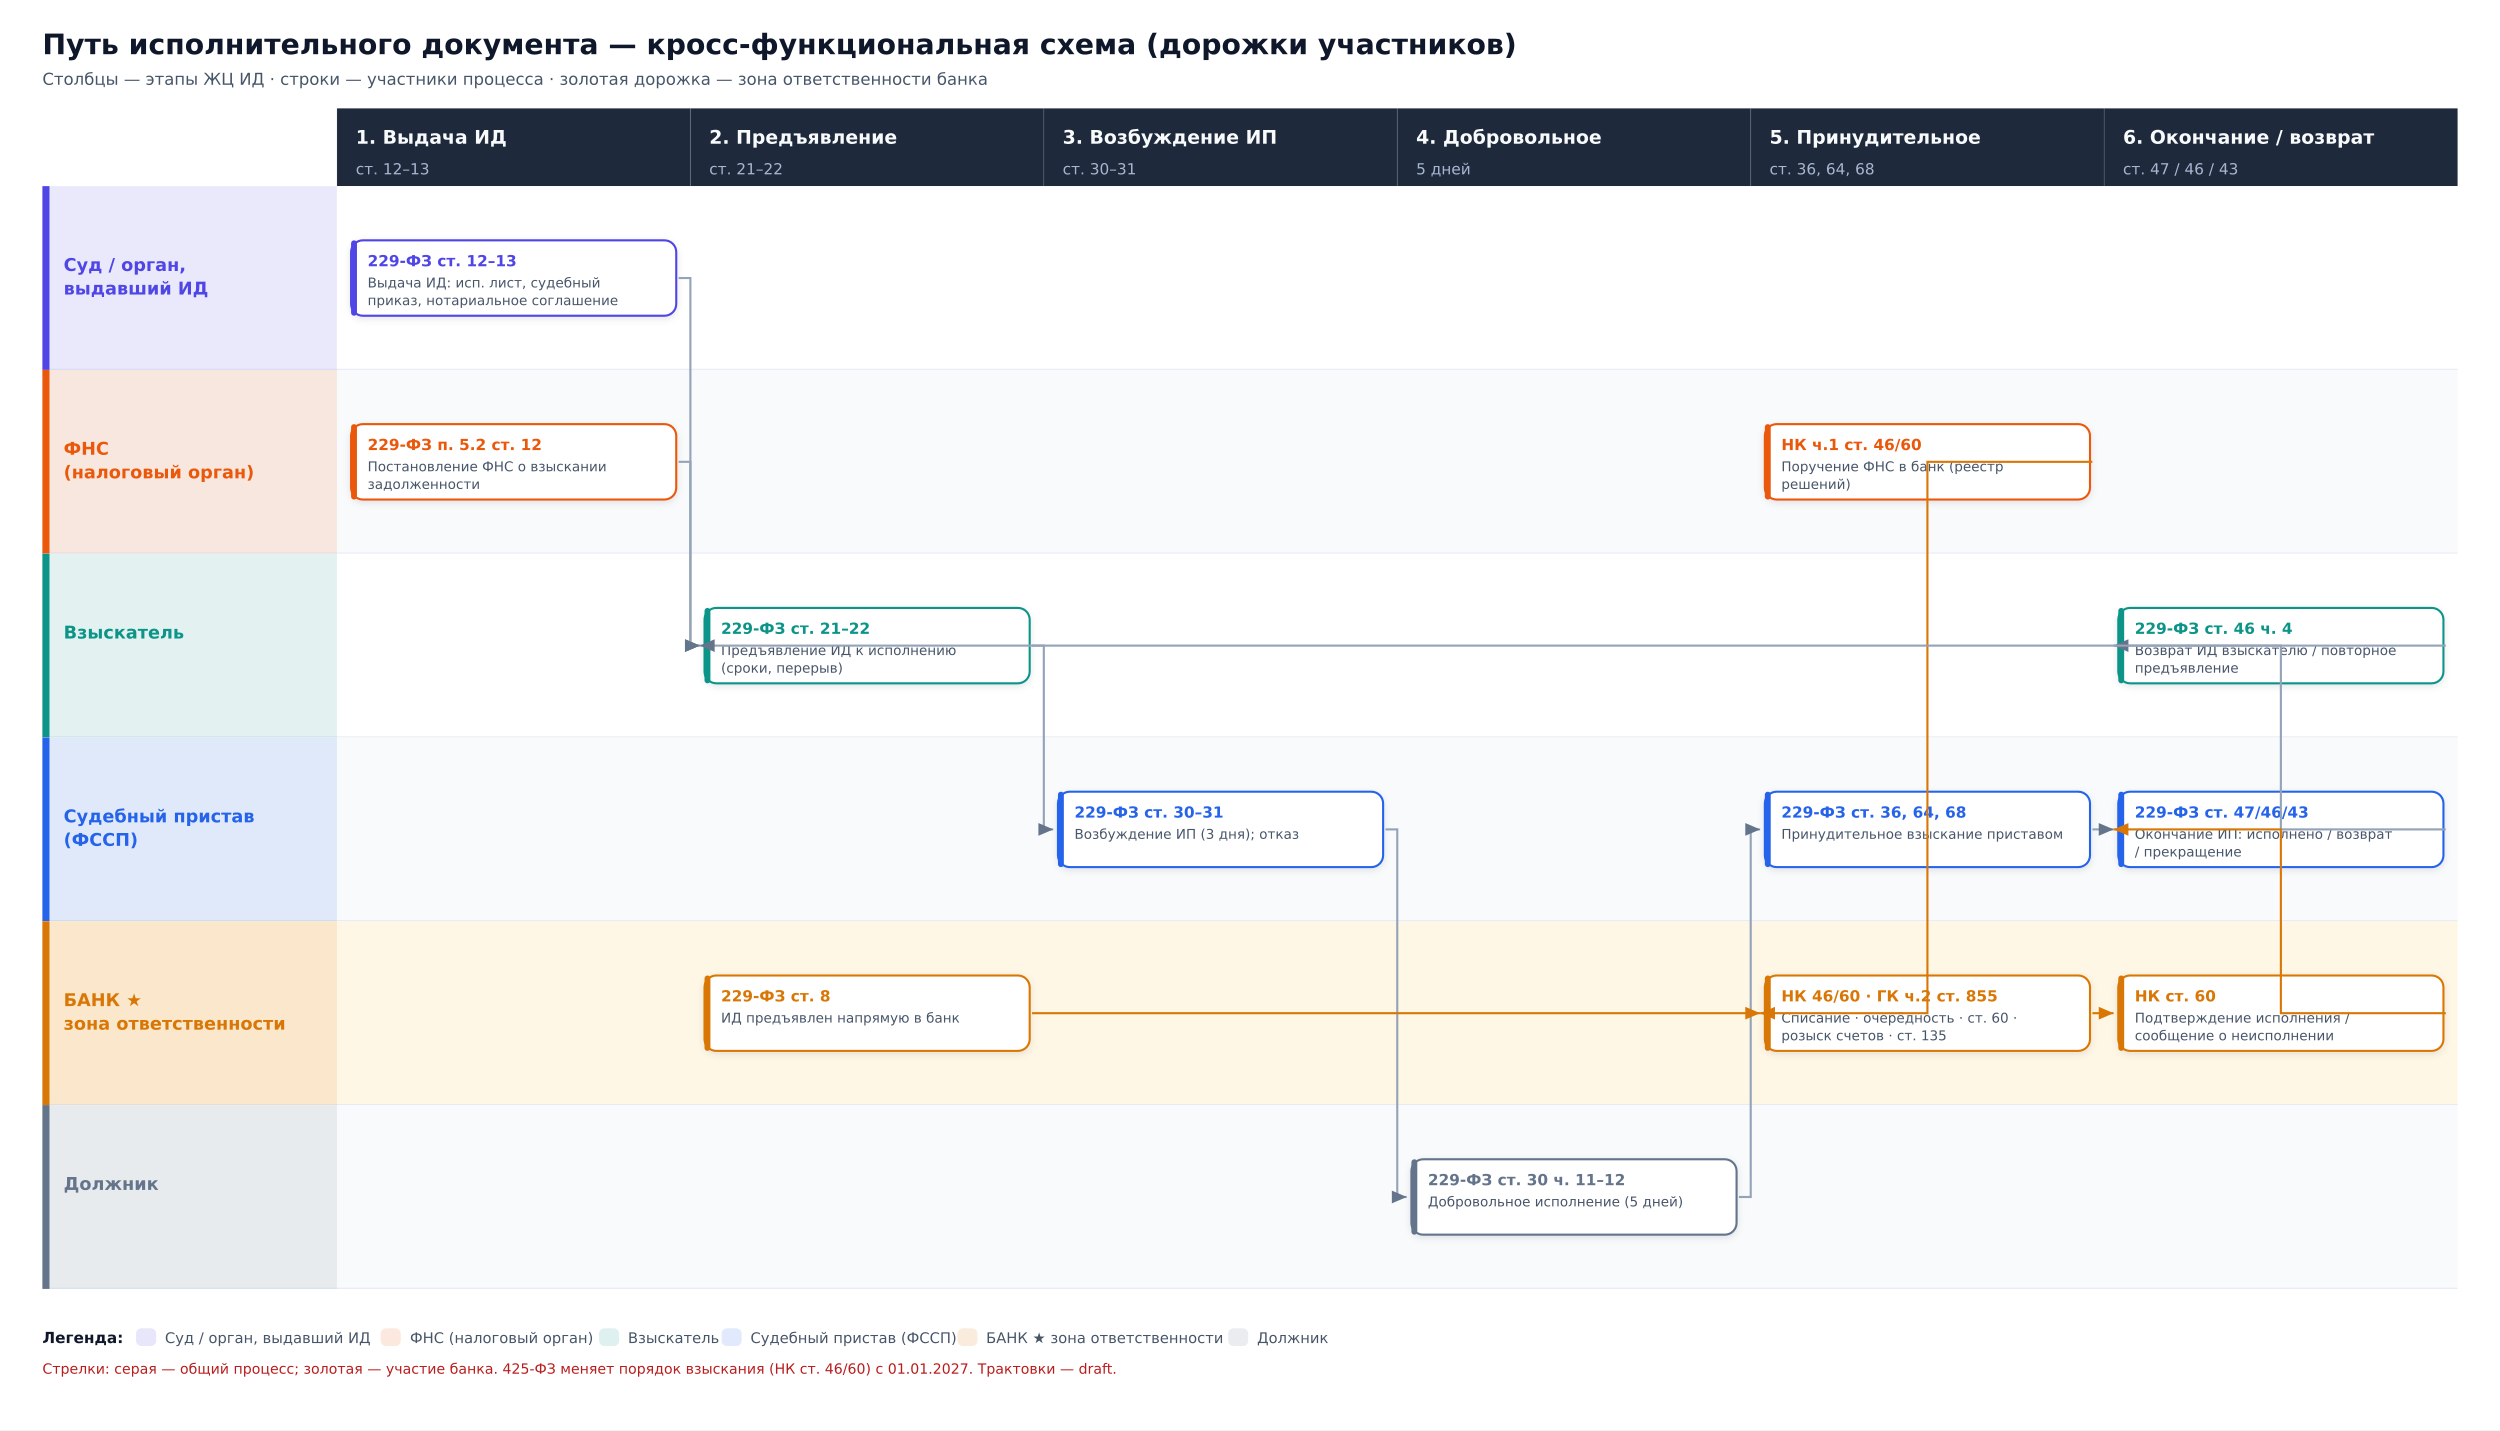
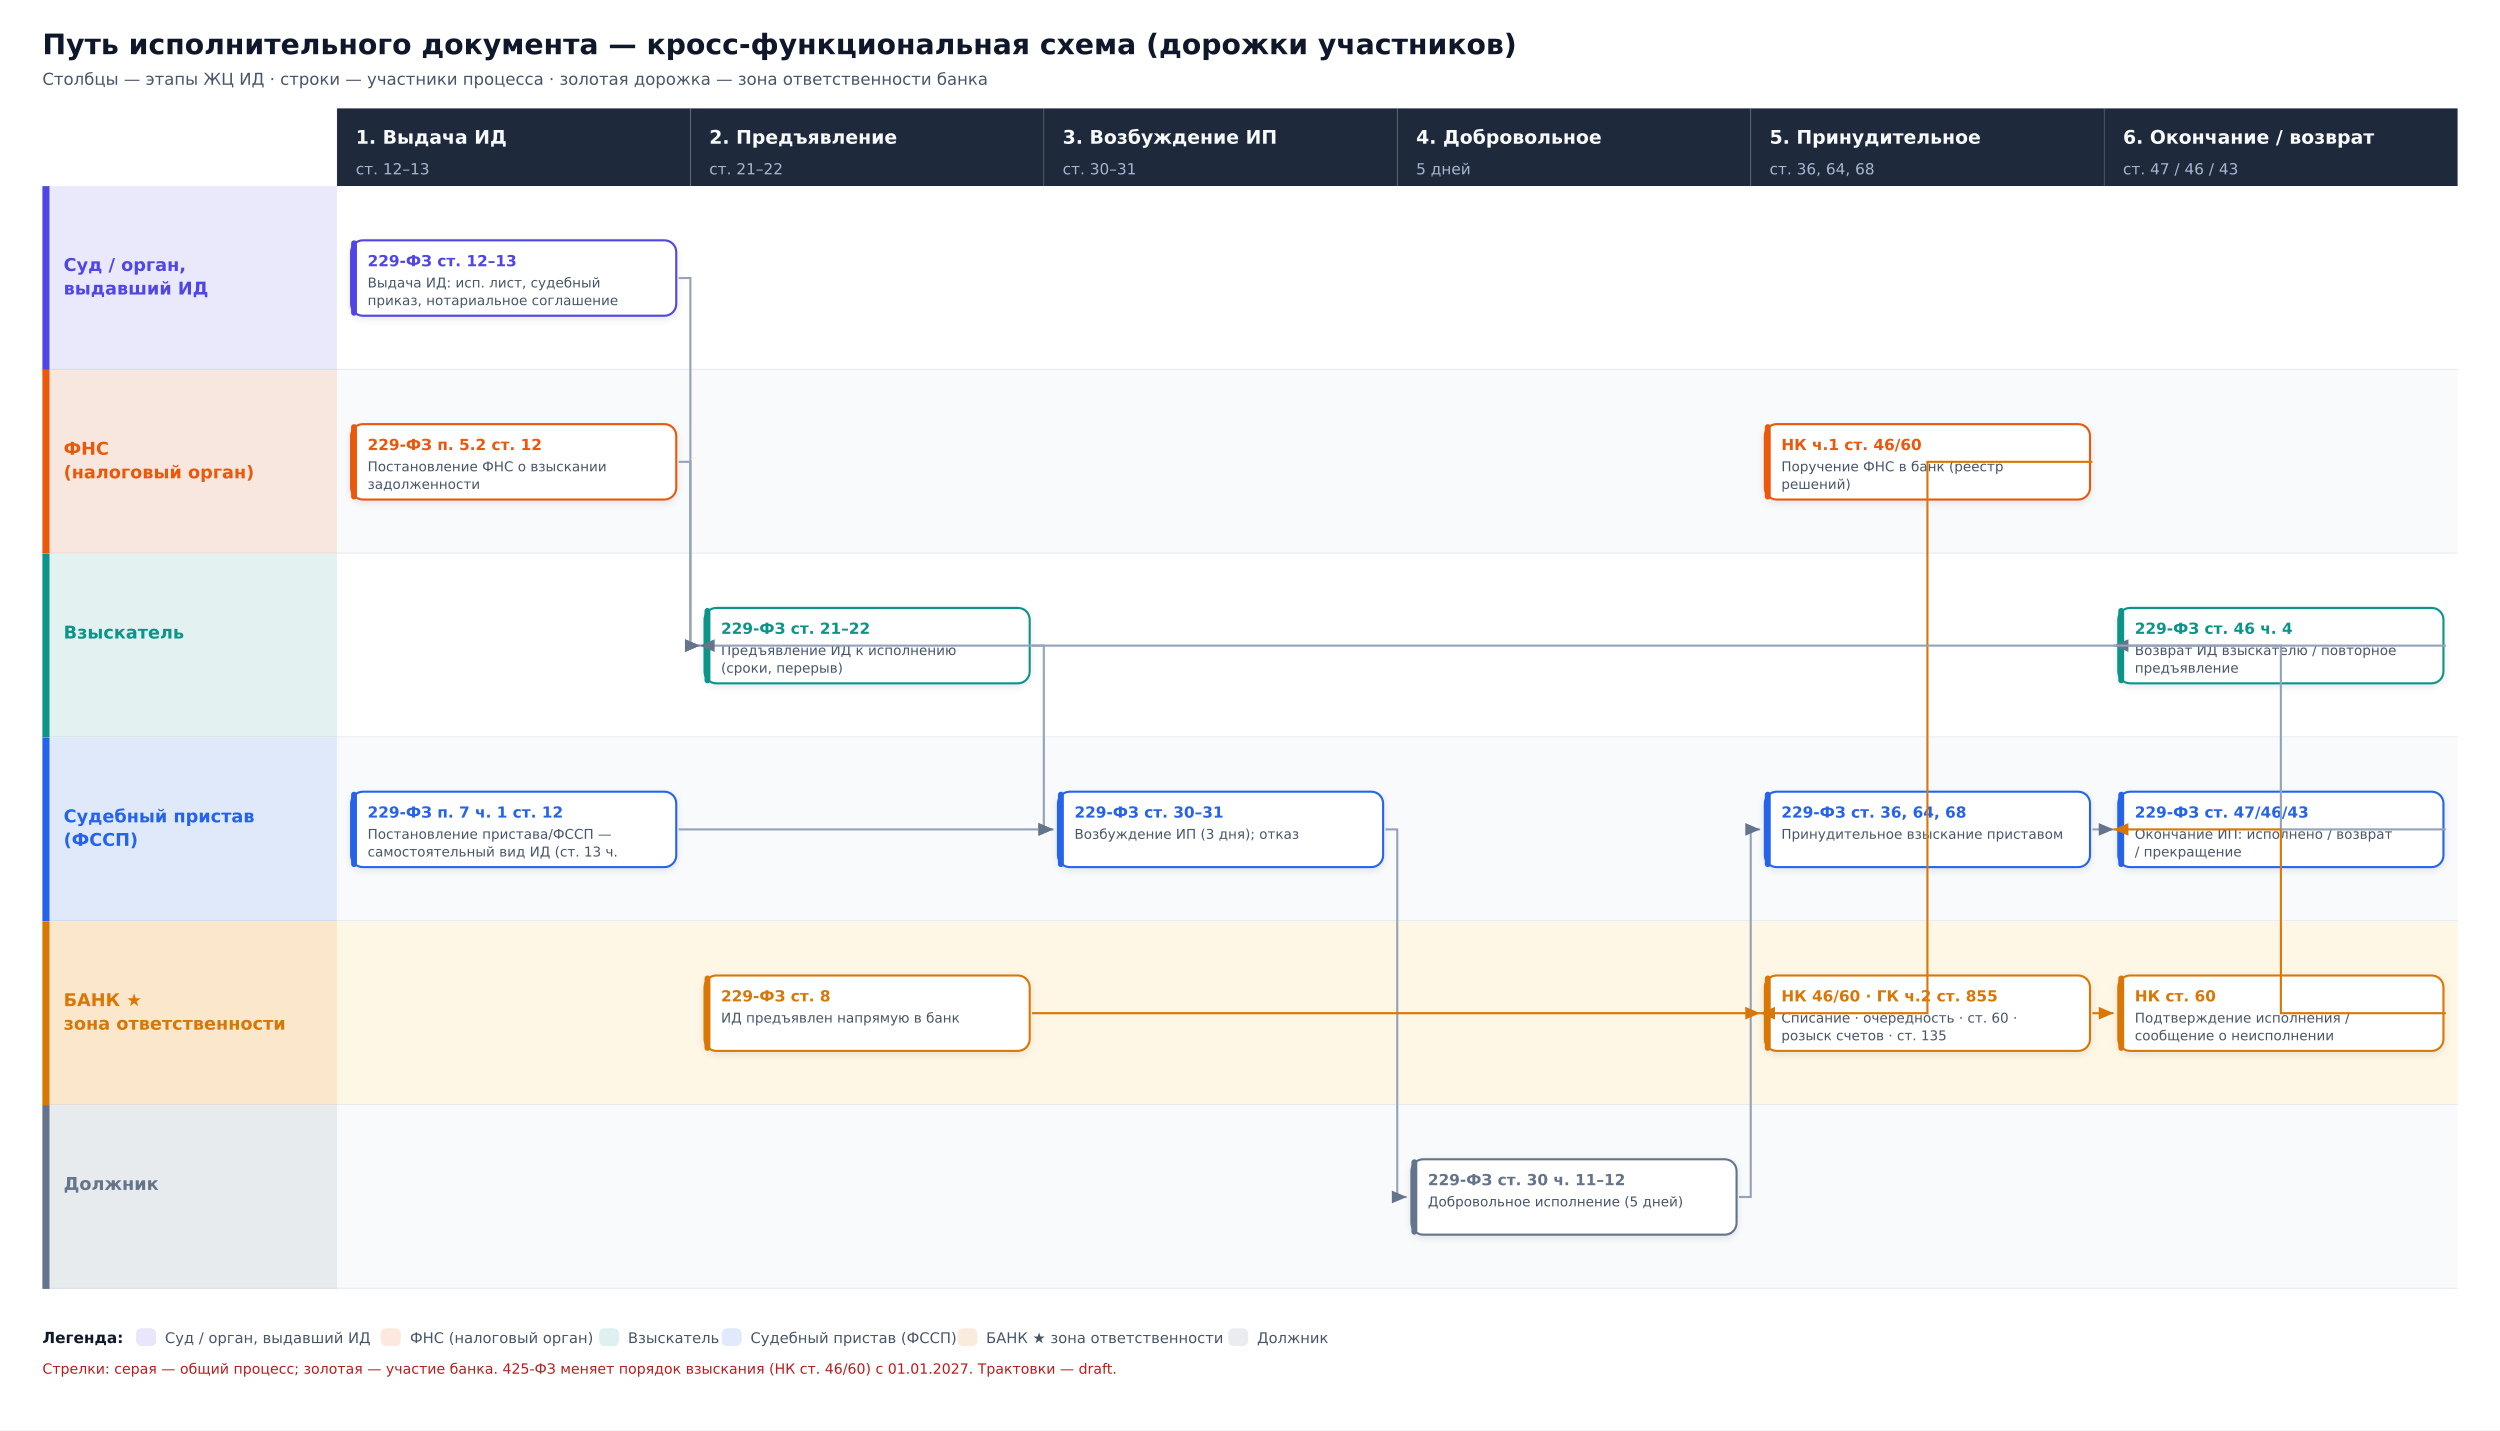
<svg xmlns="http://www.w3.org/2000/svg" width="2122" height="1214" viewBox="0 0 2122 1214" font-family="DejaVu Sans, Arial, sans-serif">
  <defs>
    <filter id="sh" x="-20%" y="-20%" width="140%" height="140%">
      <feDropShadow dx="0" dy="2" stdDeviation="3" flood-color="#0f172a" flood-opacity="0.10" />
    </filter>
    <marker id="ar" markerWidth="9" markerHeight="9" refX="7" refY="3" orient="auto">
      <path d="M0,0 L7,3 L0,6 z" fill="#64748b" />
    </marker>
    <marker id="arb" markerWidth="9" markerHeight="9" refX="7" refY="3" orient="auto">
      <path d="M0,0 L7,3 L0,6 z" fill="#d97706" />
    </marker>
  </defs>
  <rect width="2122" height="1214" fill="#ffffff" />
  <text x="36" y="46" font-family="DejaVu Sans, Arial, sans-serif" font-size="24" fill="#0f172a" font-weight="700" text-anchor="start">Путь исполнительного документа — кросс-функциональная схема (дорожки участников)</text>
  <text x="36" y="72" font-family="DejaVu Sans, Arial, sans-serif" font-size="14" fill="#475569" font-weight="400" text-anchor="start">Столбцы — этапы ЖЦ ИД · строки — участники процесса · золотая дорожка — зона ответственности банка</text>
  <rect x="286" y="92" width="300" height="66" fill="#1e293b" />
  <line x1="286" y1="92" x2="286" y2="1124" stroke="#ffffff" opacity="0.08" />
  <text x="302" y="122" font-family="DejaVu Sans, Arial, sans-serif" font-size="16" fill="#f8fafc" font-weight="700" text-anchor="start">1. Выдача ИД</text>
  <text x="302" y="148" font-family="DejaVu Sans, Arial, sans-serif" font-size="13" fill="#a7b6d0" font-weight="400" text-anchor="start">ст. 12–13</text>
  <rect x="586" y="92" width="300" height="66" fill="#1e293b" />
  <line x1="586" y1="92" x2="586" y2="1124" stroke="#ffffff" opacity="0.08" />
  <text x="602" y="122" font-family="DejaVu Sans, Arial, sans-serif" font-size="16" fill="#f8fafc" font-weight="700" text-anchor="start">2. Предъявление</text>
  <text x="602" y="148" font-family="DejaVu Sans, Arial, sans-serif" font-size="13" fill="#a7b6d0" font-weight="400" text-anchor="start">ст. 21–22</text>
  <rect x="886" y="92" width="300" height="66" fill="#1e293b" />
  <line x1="886" y1="92" x2="886" y2="1124" stroke="#ffffff" opacity="0.08" />
  <text x="902" y="122" font-family="DejaVu Sans, Arial, sans-serif" font-size="16" fill="#f8fafc" font-weight="700" text-anchor="start">3. Возбуждение ИП</text>
  <text x="902" y="148" font-family="DejaVu Sans, Arial, sans-serif" font-size="13" fill="#a7b6d0" font-weight="400" text-anchor="start">ст. 30–31</text>
  <rect x="1186" y="92" width="300" height="66" fill="#1e293b" />
  <line x1="1186" y1="92" x2="1186" y2="1124" stroke="#ffffff" opacity="0.08" />
  <text x="1202" y="122" font-family="DejaVu Sans, Arial, sans-serif" font-size="16" fill="#f8fafc" font-weight="700" text-anchor="start">4. Добровольное</text>
  <text x="1202" y="148" font-family="DejaVu Sans, Arial, sans-serif" font-size="13" fill="#a7b6d0" font-weight="400" text-anchor="start">5 дней</text>
  <rect x="1486" y="92" width="300" height="66" fill="#1e293b" />
  <line x1="1486" y1="92" x2="1486" y2="1124" stroke="#ffffff" opacity="0.08" />
  <text x="1502" y="122" font-family="DejaVu Sans, Arial, sans-serif" font-size="16" fill="#f8fafc" font-weight="700" text-anchor="start">5. Принудительное</text>
  <text x="1502" y="148" font-family="DejaVu Sans, Arial, sans-serif" font-size="13" fill="#a7b6d0" font-weight="400" text-anchor="start">ст. 36, 64, 68</text>
  <rect x="1786" y="92" width="300" height="66" fill="#1e293b" />
  <line x1="1786" y1="92" x2="1786" y2="1124" stroke="#ffffff" opacity="0.08" />
  <text x="1802" y="122" font-family="DejaVu Sans, Arial, sans-serif" font-size="16" fill="#f8fafc" font-weight="700" text-anchor="start">6. Окончание / возврат</text>
  <text x="1802" y="148" font-family="DejaVu Sans, Arial, sans-serif" font-size="13" fill="#a7b6d0" font-weight="400" text-anchor="start">ст. 47 / 46 / 43</text>
  <rect x="36" y="158" width="2050" height="156" fill="#ffffff" />
  <rect x="36" y="313" width="2050" height="1" fill="#e6ebf3" />
  <rect x="36" y="158" width="250" height="156" fill="#4f46e5" opacity="0.12" />
  <rect x="36" y="158" width="6" height="156" fill="#4f46e5" />
  <text x="54" y="230" font-family="DejaVu Sans, Arial, sans-serif" font-size="15" fill="#4f46e5" font-weight="700" text-anchor="start">Суд / орган,</text>
  <text x="54" y="250" font-family="DejaVu Sans, Arial, sans-serif" font-size="15" fill="#4f46e5" font-weight="700" text-anchor="start">выдавший ИД</text>
  <rect x="36" y="314" width="2050" height="156" fill="#f8fafc" />
  <rect x="36" y="469" width="2050" height="1" fill="#e6ebf3" />
  <rect x="36" y="314" width="250" height="156" fill="#ea580c" opacity="0.12" />
  <rect x="36" y="314" width="6" height="156" fill="#ea580c" />
  <text x="54" y="386" font-family="DejaVu Sans, Arial, sans-serif" font-size="15" fill="#ea580c" font-weight="700" text-anchor="start">ФНС</text>
  <text x="54" y="406" font-family="DejaVu Sans, Arial, sans-serif" font-size="15" fill="#ea580c" font-weight="700" text-anchor="start">(налоговый орган)</text>
  <rect x="36" y="470" width="2050" height="156" fill="#ffffff" />
  <rect x="36" y="625" width="2050" height="1" fill="#e6ebf3" />
  <rect x="36" y="470" width="250" height="156" fill="#0d9488" opacity="0.12" />
  <rect x="36" y="470" width="6" height="156" fill="#0d9488" />
  <text x="54" y="542" font-family="DejaVu Sans, Arial, sans-serif" font-size="15" fill="#0d9488" font-weight="700" text-anchor="start">Взыскатель</text>
  <rect x="36" y="626" width="2050" height="156" fill="#f8fafc" />
  <rect x="36" y="781" width="2050" height="1" fill="#e6ebf3" />
  <rect x="36" y="626" width="250" height="156" fill="#2563eb" opacity="0.12" />
  <rect x="36" y="626" width="6" height="156" fill="#2563eb" />
  <text x="54" y="698" font-family="DejaVu Sans, Arial, sans-serif" font-size="15" fill="#2563eb" font-weight="700" text-anchor="start">Судебный пристав</text>
  <text x="54" y="718" font-family="DejaVu Sans, Arial, sans-serif" font-size="15" fill="#2563eb" font-weight="700" text-anchor="start">(ФССП)</text>
  <rect x="36" y="782" width="2050" height="156" fill="#fff7e6" />
  <rect x="36" y="937" width="2050" height="1" fill="#e6ebf3" />
  <rect x="36" y="782" width="250" height="156" fill="#d97706" opacity="0.12" />
  <rect x="36" y="782" width="6" height="156" fill="#d97706" />
  <text x="54" y="854" font-family="DejaVu Sans, Arial, sans-serif" font-size="15" fill="#d97706" font-weight="700" text-anchor="start">БАНК ★</text>
  <text x="54" y="874" font-family="DejaVu Sans, Arial, sans-serif" font-size="15" fill="#d97706" font-weight="700" text-anchor="start">зона ответственности</text>
  <rect x="36" y="938" width="2050" height="156" fill="#f8fafc" />
  <rect x="36" y="1093" width="2050" height="1" fill="#e6ebf3" />
  <rect x="36" y="938" width="250" height="156" fill="#64748b" opacity="0.12" />
  <rect x="36" y="938" width="6" height="156" fill="#64748b" />
  <text x="54" y="1010" font-family="DejaVu Sans, Arial, sans-serif" font-size="15" fill="#64748b" font-weight="700" text-anchor="start">Должник</text>
  <rect x="298" y="204.0" width="276" height="64" rx="10" fill="#ffffff" stroke="#4f46e5" stroke-width="1.8" filter="url(#sh)" />
  <rect x="298" y="204.0" width="5" height="64" rx="2.5" fill="#4f46e5" />
  <text x="312" y="226" font-family="DejaVu Sans, Arial, sans-serif" font-size="13" fill="#4f46e5" font-weight="700" text-anchor="start">229-ФЗ ст. 12–13</text>
  <text x="312" y="244" font-family="DejaVu Sans, Arial, sans-serif" font-size="11.5" fill="#475569" font-weight="400" text-anchor="start">Выдача ИД: исп. лист, судебный</text>
  <text x="312" y="259" font-family="DejaVu Sans, Arial, sans-serif" font-size="11.5" fill="#475569" font-weight="400" text-anchor="start">приказ, нотариальное соглашение</text>
  <rect x="298" y="360.0" width="276" height="64" rx="10" fill="#ffffff" stroke="#ea580c" stroke-width="1.8" filter="url(#sh)" />
  <rect x="298" y="360.0" width="5" height="64" rx="2.5" fill="#ea580c" />
  <text x="312" y="382" font-family="DejaVu Sans, Arial, sans-serif" font-size="13" fill="#ea580c" font-weight="700" text-anchor="start">229-ФЗ п. 5.2 ст. 12</text>
  <text x="312" y="400" font-family="DejaVu Sans, Arial, sans-serif" font-size="11.5" fill="#475569" font-weight="400" text-anchor="start">Постановление ФНС о взыскании</text>
  <text x="312" y="415" font-family="DejaVu Sans, Arial, sans-serif" font-size="11.5" fill="#475569" font-weight="400" text-anchor="start">задолженности</text>
  <rect x="598" y="516.0" width="276" height="64" rx="10" fill="#ffffff" stroke="#0d9488" stroke-width="1.8" filter="url(#sh)" />
  <rect x="598" y="516.0" width="5" height="64" rx="2.5" fill="#0d9488" />
  <text x="612" y="538" font-family="DejaVu Sans, Arial, sans-serif" font-size="13" fill="#0d9488" font-weight="700" text-anchor="start">229-ФЗ ст. 21–22</text>
  <text x="612" y="556" font-family="DejaVu Sans, Arial, sans-serif" font-size="11.5" fill="#475569" font-weight="400" text-anchor="start">Предъявление ИД к исполнению</text>
  <text x="612" y="571" font-family="DejaVu Sans, Arial, sans-serif" font-size="11.5" fill="#475569" font-weight="400" text-anchor="start">(сроки, перерыв)</text>
  <rect x="598" y="828.0" width="276" height="64" rx="10" fill="#ffffff" stroke="#d97706" stroke-width="1.8" filter="url(#sh)" />
  <rect x="598" y="828.0" width="5" height="64" rx="2.5" fill="#d97706" />
  <text x="612" y="850" font-family="DejaVu Sans, Arial, sans-serif" font-size="13" fill="#d97706" font-weight="700" text-anchor="start">229-ФЗ ст. 8</text>
  <text x="612" y="868" font-family="DejaVu Sans, Arial, sans-serif" font-size="11.5" fill="#475569" font-weight="400" text-anchor="start">ИД предъявлен напрямую в банк</text>
  <rect x="898" y="672.0" width="276" height="64" rx="10" fill="#ffffff" stroke="#2563eb" stroke-width="1.8" filter="url(#sh)" />
  <rect x="898" y="672.0" width="5" height="64" rx="2.5" fill="#2563eb" />
  <text x="912" y="694" font-family="DejaVu Sans, Arial, sans-serif" font-size="13" fill="#2563eb" font-weight="700" text-anchor="start">229-ФЗ ст. 30–31</text>
  <text x="912" y="712" font-family="DejaVu Sans, Arial, sans-serif" font-size="11.5" fill="#475569" font-weight="400" text-anchor="start">Возбуждение ИП (3 дня); отказ</text>
  <rect x="1198" y="984.0" width="276" height="64" rx="10" fill="#ffffff" stroke="#64748b" stroke-width="1.8" filter="url(#sh)" />
  <rect x="1198" y="984.0" width="5" height="64" rx="2.5" fill="#64748b" />
  <text x="1212" y="1006" font-family="DejaVu Sans, Arial, sans-serif" font-size="13" fill="#64748b" font-weight="700" text-anchor="start">229-ФЗ ст. 30 ч. 11–12</text>
  <text x="1212" y="1024" font-family="DejaVu Sans, Arial, sans-serif" font-size="11.5" fill="#475569" font-weight="400" text-anchor="start">Добровольное исполнение (5 дней)</text>
  <rect x="1498" y="672.0" width="276" height="64" rx="10" fill="#ffffff" stroke="#2563eb" stroke-width="1.8" filter="url(#sh)" />
  <rect x="1498" y="672.0" width="5" height="64" rx="2.5" fill="#2563eb" />
  <text x="1512" y="694" font-family="DejaVu Sans, Arial, sans-serif" font-size="13" fill="#2563eb" font-weight="700" text-anchor="start">229-ФЗ ст. 36, 64, 68</text>
  <text x="1512" y="712" font-family="DejaVu Sans, Arial, sans-serif" font-size="11.5" fill="#475569" font-weight="400" text-anchor="start">Принудительное взыскание приставом</text>
  <rect x="1498" y="360.0" width="276" height="64" rx="10" fill="#ffffff" stroke="#ea580c" stroke-width="1.8" filter="url(#sh)" />
  <rect x="1498" y="360.0" width="5" height="64" rx="2.5" fill="#ea580c" />
  <text x="1512" y="382" font-family="DejaVu Sans, Arial, sans-serif" font-size="13" fill="#ea580c" font-weight="700" text-anchor="start">НК ч.1 ст. 46/60</text>
  <text x="1512" y="400" font-family="DejaVu Sans, Arial, sans-serif" font-size="11.5" fill="#475569" font-weight="400" text-anchor="start">Поручение ФНС в банк (реестр</text>
  <text x="1512" y="415" font-family="DejaVu Sans, Arial, sans-serif" font-size="11.5" fill="#475569" font-weight="400" text-anchor="start">решений)</text>
  <rect x="1498" y="828.0" width="276" height="64" rx="10" fill="#ffffff" stroke="#d97706" stroke-width="1.8" filter="url(#sh)" />
  <rect x="1498" y="828.0" width="5" height="64" rx="2.5" fill="#d97706" />
  <text x="1512" y="850" font-family="DejaVu Sans, Arial, sans-serif" font-size="13" fill="#d97706" font-weight="700" text-anchor="start">НК 46/60 · ГК ч.2 ст. 855</text>
  <text x="1512" y="868" font-family="DejaVu Sans, Arial, sans-serif" font-size="11.5" fill="#475569" font-weight="400" text-anchor="start">Списание · очерёдность · ст. 60 ·</text>
  <text x="1512" y="883" font-family="DejaVu Sans, Arial, sans-serif" font-size="11.5" fill="#475569" font-weight="400" text-anchor="start">розыск счетов · ст. 135</text>
  <rect x="1798" y="672.0" width="276" height="64" rx="10" fill="#ffffff" stroke="#2563eb" stroke-width="1.8" filter="url(#sh)" />
  <rect x="1798" y="672.0" width="5" height="64" rx="2.5" fill="#2563eb" />
  <text x="1812" y="694" font-family="DejaVu Sans, Arial, sans-serif" font-size="13" fill="#2563eb" font-weight="700" text-anchor="start">229-ФЗ ст. 47/46/43</text>
  <text x="1812" y="712" font-family="DejaVu Sans, Arial, sans-serif" font-size="11.5" fill="#475569" font-weight="400" text-anchor="start">Окончание ИП: исполнено / возврат</text>
  <text x="1812" y="727" font-family="DejaVu Sans, Arial, sans-serif" font-size="11.5" fill="#475569" font-weight="400" text-anchor="start">/ прекращение</text>
  <rect x="1798" y="516.0" width="276" height="64" rx="10" fill="#ffffff" stroke="#0d9488" stroke-width="1.8" filter="url(#sh)" />
  <rect x="1798" y="516.0" width="5" height="64" rx="2.5" fill="#0d9488" />
  <text x="1812" y="538" font-family="DejaVu Sans, Arial, sans-serif" font-size="13" fill="#0d9488" font-weight="700" text-anchor="start">229-ФЗ ст. 46 ч. 4</text>
  <text x="1812" y="556" font-family="DejaVu Sans, Arial, sans-serif" font-size="11.5" fill="#475569" font-weight="400" text-anchor="start">Возврат ИД взыскателю / повторное</text>
  <text x="1812" y="571" font-family="DejaVu Sans, Arial, sans-serif" font-size="11.5" fill="#475569" font-weight="400" text-anchor="start">предъявление</text>
  <rect x="1798" y="828.0" width="276" height="64" rx="10" fill="#ffffff" stroke="#d97706" stroke-width="1.8" filter="url(#sh)" />
  <rect x="1798" y="828.0" width="5" height="64" rx="2.5" fill="#d97706" />
  <text x="1812" y="850" font-family="DejaVu Sans, Arial, sans-serif" font-size="13" fill="#d97706" font-weight="700" text-anchor="start">НК ст. 60</text>
  <text x="1812" y="868" font-family="DejaVu Sans, Arial, sans-serif" font-size="11.5" fill="#475569" font-weight="400" text-anchor="start">Подтверждение исполнения /</text>
  <text x="1812" y="883" font-family="DejaVu Sans, Arial, sans-serif" font-size="11.5" fill="#475569" font-weight="400" text-anchor="start">сообщение о неисполнении</text>
+   <rect x="298" y="672.0" width="276" height="64" rx="10" fill="#ffffff" stroke="#2563eb" stroke-width="1.8" filter="url(#sh)" />
+   <rect x="298" y="672.0" width="5" height="64" rx="2.5" fill="#2563eb" />
+   <text x="312" y="694" font-family="DejaVu Sans, Arial, sans-serif" font-size="13" fill="#2563eb" font-weight="700" text-anchor="start">229-ФЗ п. 7 ч. 1 ст. 12</text>
+   <text x="312" y="712" font-family="DejaVu Sans, Arial, sans-serif" font-size="11.5" fill="#475569" font-weight="400" text-anchor="start">Постановление пристава/ФССП —</text>
+   <text x="312" y="727" font-family="DejaVu Sans, Arial, sans-serif" font-size="11.5" fill="#475569" font-weight="400" text-anchor="start">самостоятельный вид ИД (ст. 13 ч.</text>
  <polyline points="576,236 586,236 586,548 594,548" fill="none" stroke="#94a3b8" stroke-width="1.8" marker-end="url(#ar)" />
  <polyline points="576,392 586,392 586,548 594,548" fill="none" stroke="#94a3b8" stroke-width="1.8" marker-end="url(#ar)" />
  <polyline points="876,548 886,548 886,704 894,704" fill="none" stroke="#94a3b8" stroke-width="1.8" marker-end="url(#ar)" />
  <polyline points="1176,704 1186,704 1186,1016 1194,1016" fill="none" stroke="#94a3b8" stroke-width="1.8" marker-end="url(#ar)" />
  <polyline points="1476,1016 1486,1016 1486,704 1494,704" fill="none" stroke="#94a3b8" stroke-width="1.8" marker-end="url(#ar)" />
  <line x1="1776" y1="704" x2="1794" y2="704" stroke="#94a3b8" stroke-width="1.8" marker-end="url(#ar)" />
  <polyline points="2076,704 1936,704 1936,548 1794,548" fill="none" stroke="#94a3b8" stroke-width="1.8" marker-end="url(#ar)" />
  <polyline points="1776,392 1636,392 1636,860 1494,860" fill="none" stroke="#d97706" stroke-width="1.8" marker-end="url(#arb)" />
  <line x1="1776" y1="860" x2="1794" y2="860" stroke="#d97706" stroke-width="1.8" marker-end="url(#arb)" />
  <line x1="876" y1="860" x2="1494" y2="860" stroke="#d97706" stroke-width="1.8" marker-end="url(#arb)" />
  <polyline points="2076,860 1936,860 1936,704 1794,704" fill="none" stroke="#d97706" stroke-width="1.8" marker-end="url(#arb)" />
  <line x1="2076" y1="548" x2="594" y2="548" stroke="#94a3b8" stroke-width="1.8" marker-end="url(#ar)" />
+   <line x1="576" y1="704" x2="894" y2="704" stroke="#94a3b8" stroke-width="1.8" marker-end="url(#ar)" />
  <text x="36" y="1140" font-family="DejaVu Sans, Arial, sans-serif" font-size="13" fill="#0f172a" font-weight="700" text-anchor="start">Легенда:</text>
  <rect x="116" y="1128" width="16" height="14" rx="4" fill="#4f46e5" opacity="0.14" stroke="#4f46e5" />
  <text x="140" y="1140" font-family="DejaVu Sans, Arial, sans-serif" font-size="12.5" fill="#475569" font-weight="400" text-anchor="start">Суд / орган, выдавший ИД</text>
  <rect x="323.6" y="1128" width="16" height="14" rx="4" fill="#ea580c" opacity="0.14" stroke="#ea580c" />
  <text x="348" y="1140" font-family="DejaVu Sans, Arial, sans-serif" font-size="12.5" fill="#475569" font-weight="400" text-anchor="start">ФНС (налоговый орган)</text>
  <rect x="509.0" y="1128" width="16" height="14" rx="4" fill="#0d9488" opacity="0.14" stroke="#0d9488" />
  <text x="533" y="1140" font-family="DejaVu Sans, Arial, sans-serif" font-size="12.5" fill="#475569" font-weight="400" text-anchor="start">Взыскатель</text>
  <rect x="613.0" y="1128" width="16" height="14" rx="4" fill="#2563eb" opacity="0.14" stroke="#2563eb" />
  <text x="637" y="1140" font-family="DejaVu Sans, Arial, sans-serif" font-size="12.5" fill="#475569" font-weight="400" text-anchor="start">Судебный пристав (ФССП)</text>
  <rect x="813.2" y="1128" width="16" height="14" rx="4" fill="#d97706" opacity="0.14" stroke="#d97706" />
  <text x="837" y="1140" font-family="DejaVu Sans, Arial, sans-serif" font-size="12.5" fill="#475569" font-weight="400" text-anchor="start">БАНК ★ зона ответственности</text>
  <rect x="1043.0" y="1128" width="16" height="14" rx="4" fill="#64748b" opacity="0.14" stroke="#64748b" />
  <text x="1067" y="1140" font-family="DejaVu Sans, Arial, sans-serif" font-size="12.5" fill="#475569" font-weight="400" text-anchor="start">Должник</text>
  <text x="36" y="1166" font-family="DejaVu Sans, Arial, sans-serif" font-size="12" fill="#b91c1c" font-weight="400" text-anchor="start">Стрелки: серая — общий процесс; золотая — участие банка. 425-ФЗ меняет порядок взыскания (НК ст. 46/60) с 01.01.2027. Трактовки — draft.</text>
</svg>
